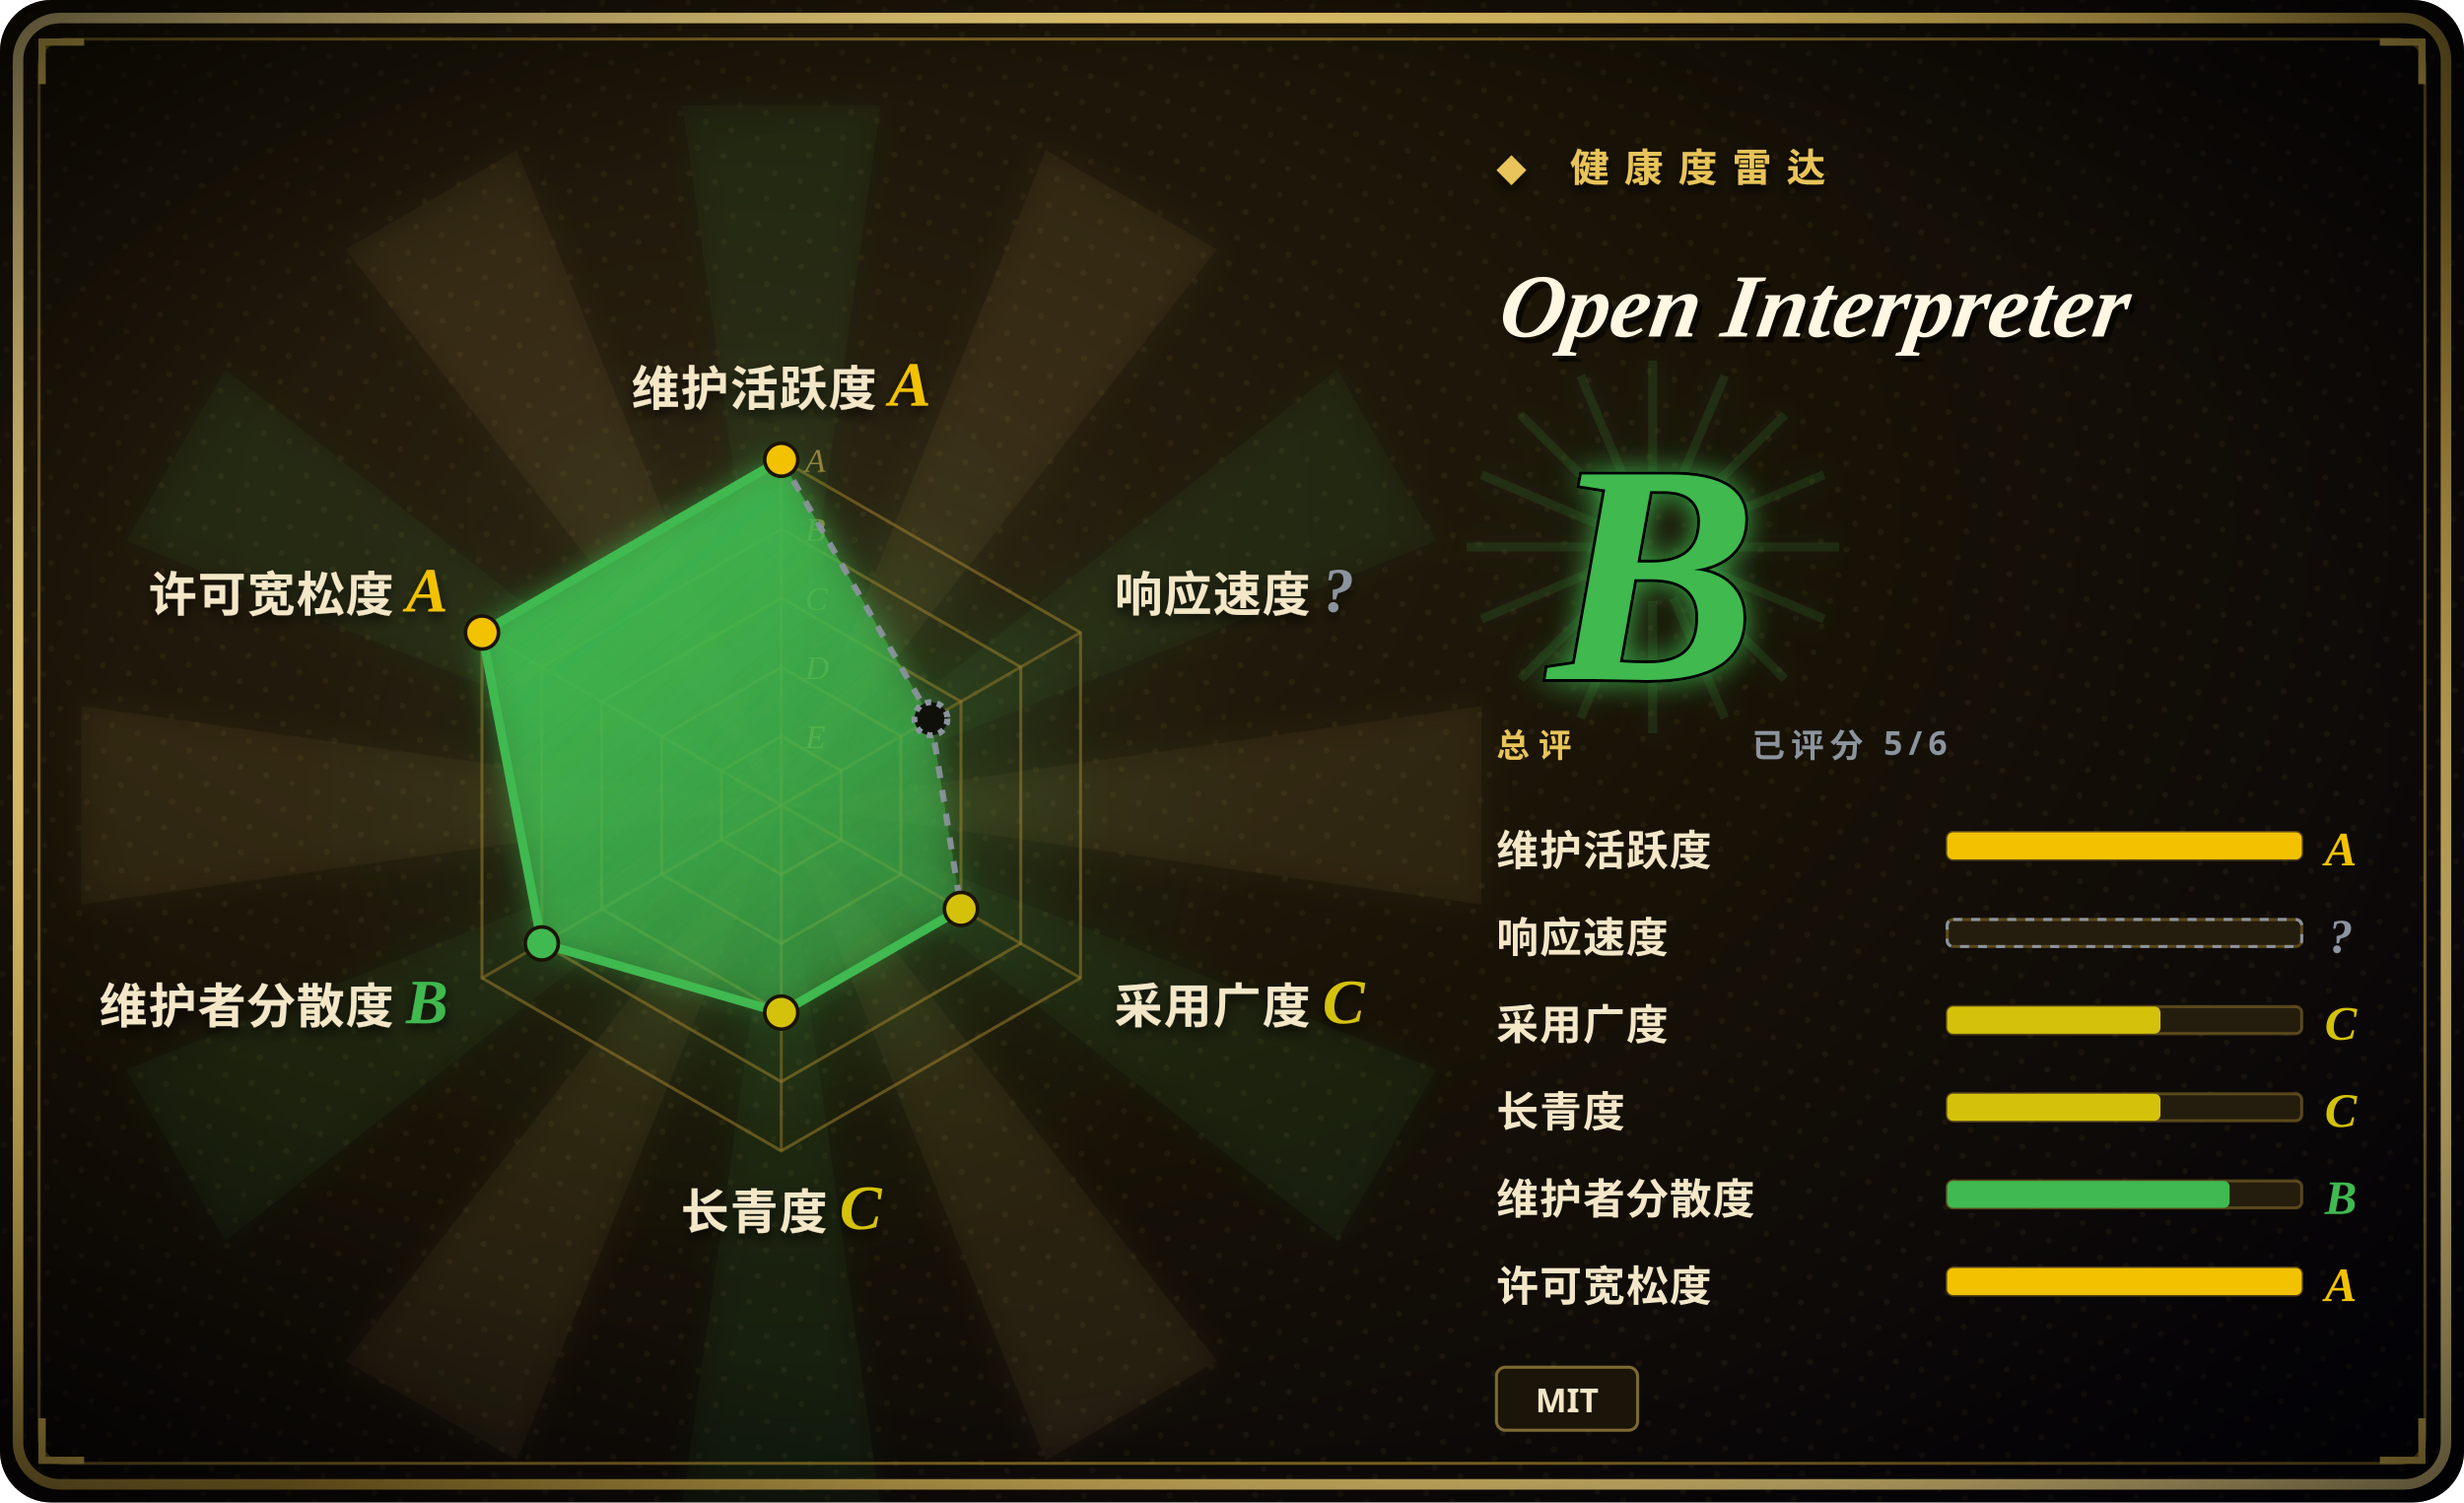
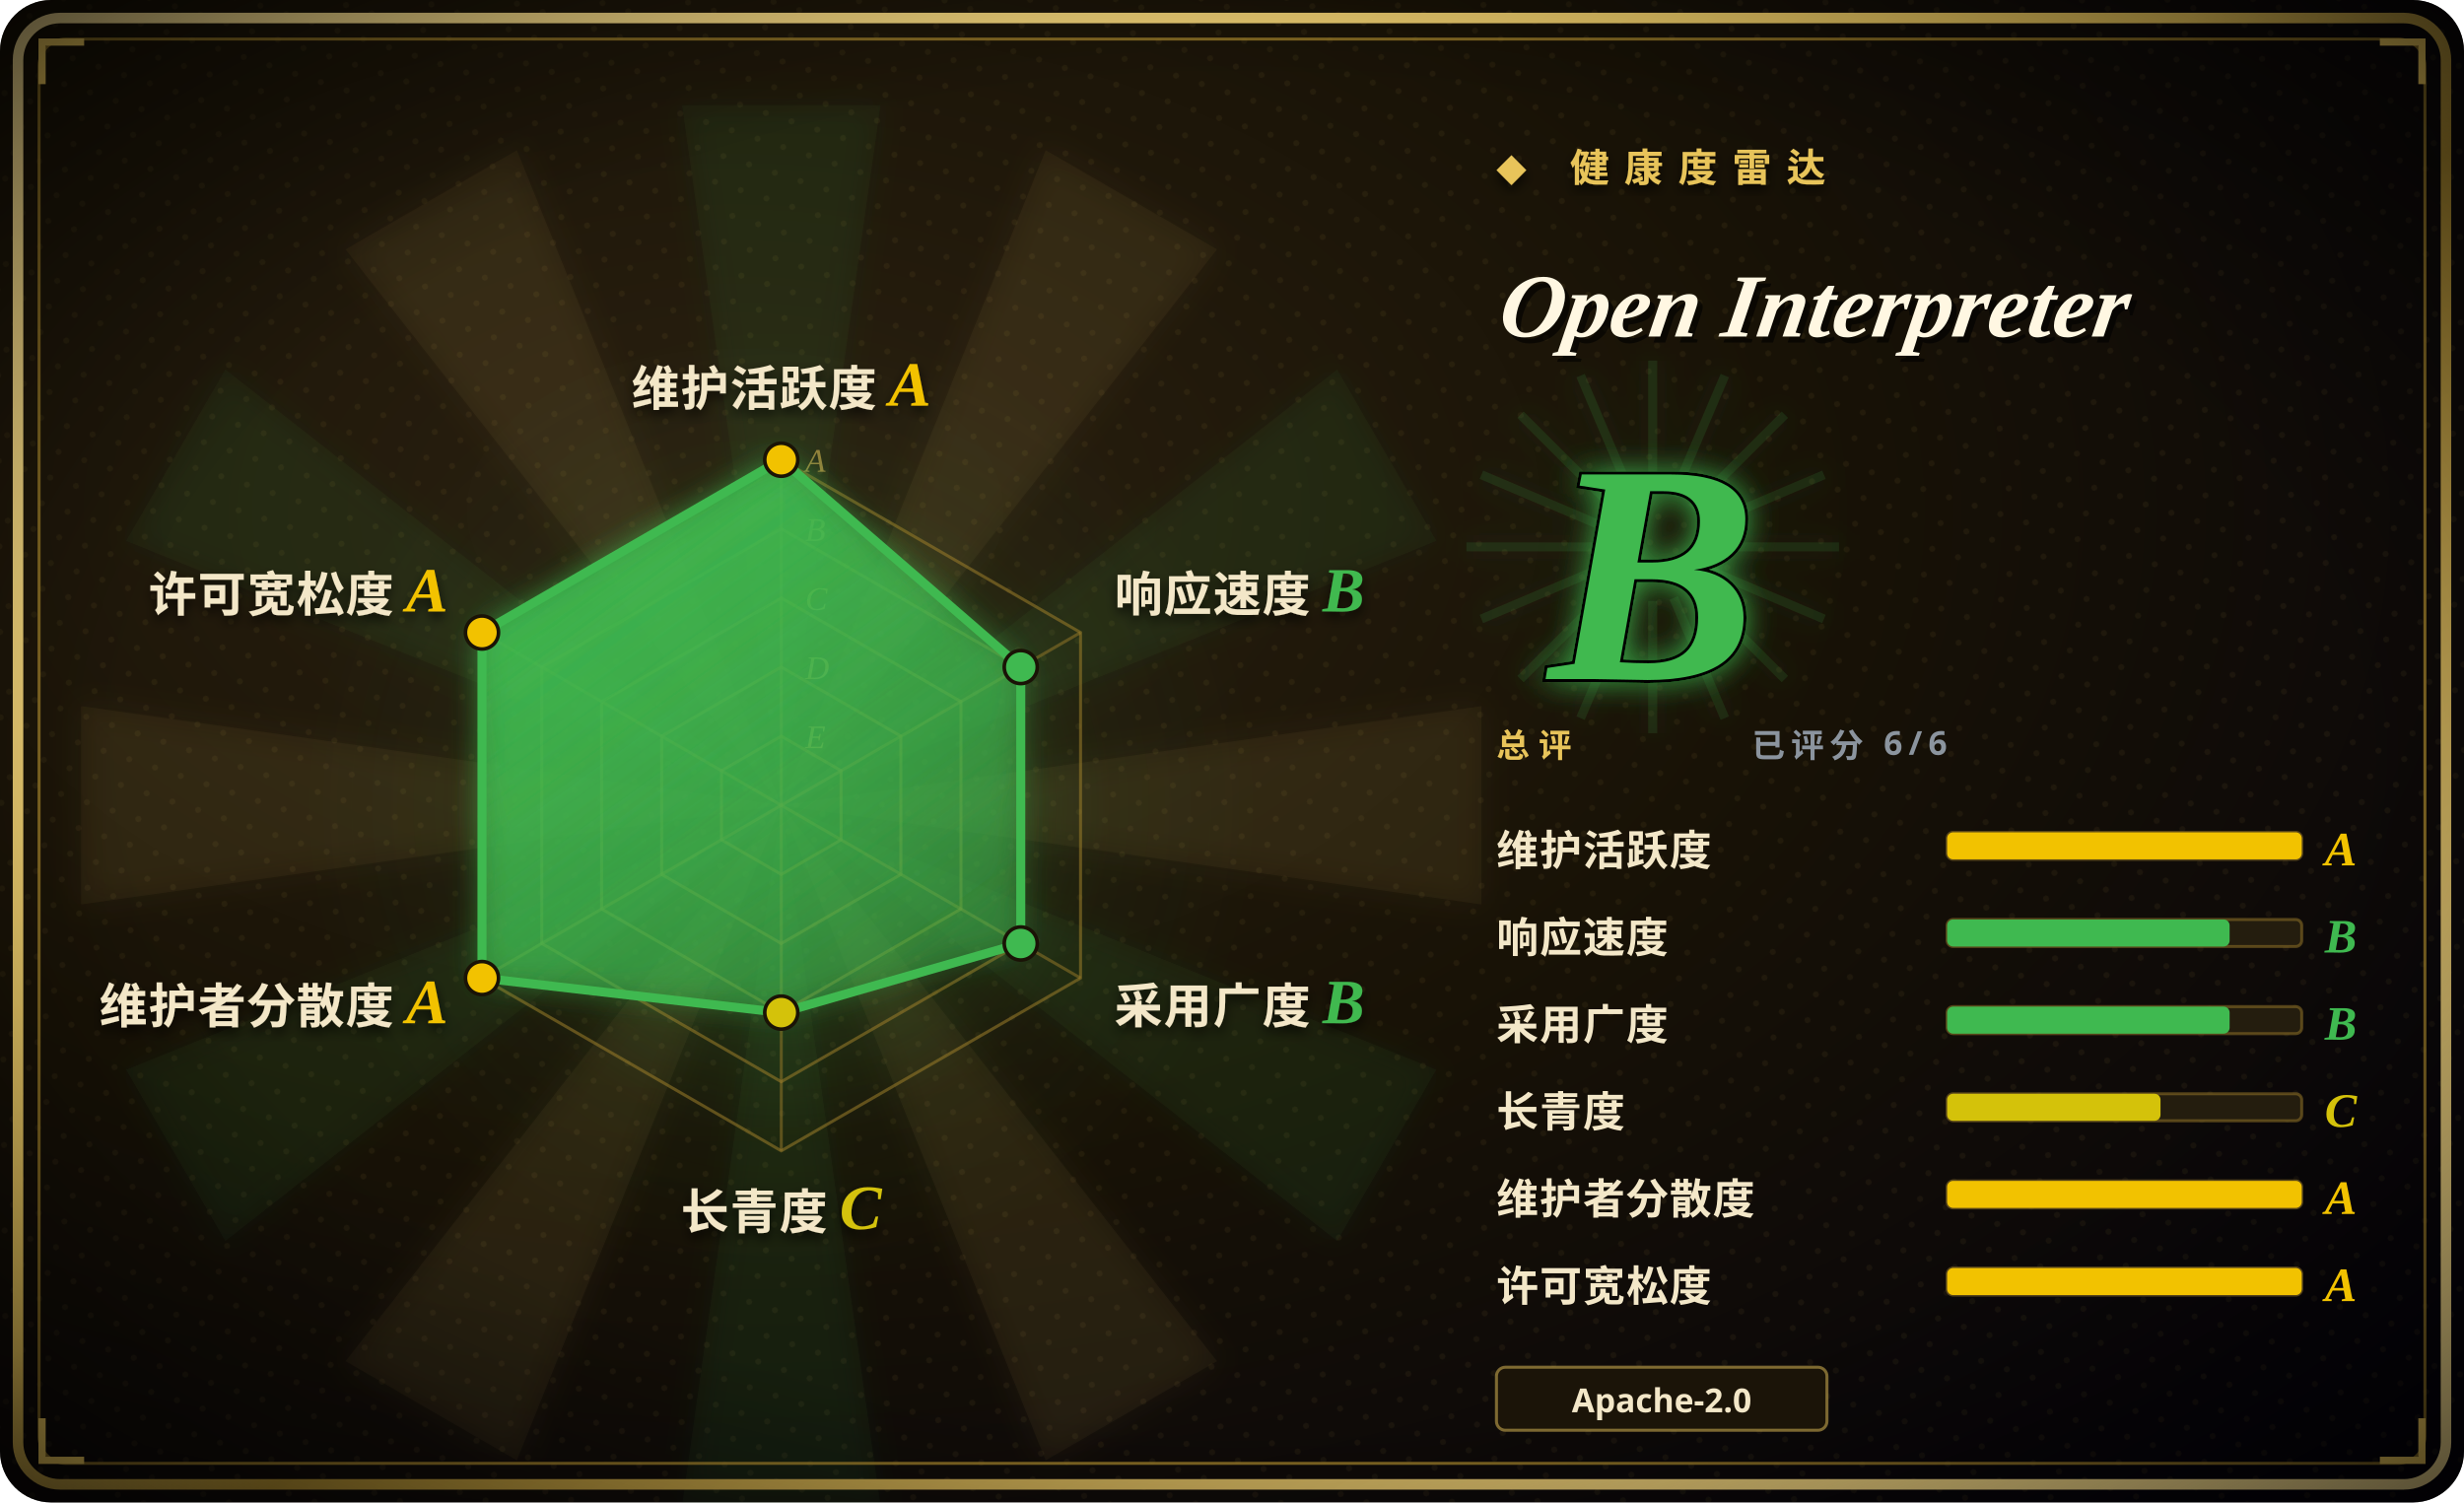
<svg xmlns="http://www.w3.org/2000/svg" width="820" height="500" viewBox="0 0 820 500">
  <defs>
    <radialGradient id="bg" cx="30%" cy="34%" r="90%">
      <stop offset="0%" stop-color="#2a2010" />
      <stop offset="48%" stop-color="#181206" />
      <stop offset="100%" stop-color="#05030a" />
    </radialGradient>
    <radialGradient id="vig" cx="50%" cy="50%" r="72%">
      <stop offset="62%" stop-color="#000000" stop-opacity="0" />
      <stop offset="100%" stop-color="#000000" stop-opacity="0.72" />
    </radialGradient>
    <linearGradient id="frame" x1="0" y1="0" x2="1" y2="1">
      <stop offset="0%" stop-color="#f6dd92" />
      <stop offset="45%" stop-color="#E8C45A" />
      <stop offset="55%" stop-color="#9c7d2a" />
      <stop offset="100%" stop-color="#f6dd92" />
    </linearGradient>
    <linearGradient id="poly" x1="0" y1="0" x2="0.7" y2="1">
      <stop offset="0%" stop-color="#3FB950" stop-opacity="0.92" />
      <stop offset="100%" stop-color="#3FB950" stop-opacity="0.34" />
    </linearGradient>
    <radialGradient id="halo" cx="50%" cy="50%" r="50%">
      <stop offset="0%" stop-color="#3FB950" stop-opacity="0.34" />
      <stop offset="68%" stop-color="#3FB950" stop-opacity="0.04" />
      <stop offset="100%" stop-color="#3FB950" stop-opacity="0" />
    </radialGradient>
    <filter id="glow" x="-60%" y="-60%" width="220%" height="220%">
      <feGaussianBlur stdDeviation="5" result="b" />
      <feMerge>
        <feMergeNode in="b" />
        <feMergeNode in="SourceGraphic" />
      </feMerge>
    </filter>
    <filter id="soft" x="-30%" y="-30%" width="160%" height="160%">
      <feDropShadow dx="0" dy="2" stdDeviation="2" flood-color="#000" flood-opacity="0.7" />
    </filter>
    <pattern id="halftone" width="9" height="9" patternUnits="userSpaceOnUse" patternTransform="rotate(18)">
      <circle cx="2" cy="2" r="1" fill="#E8C45A" fill-opacity="0.06" />
    </pattern>
  </defs>
  <rect width="820" height="500" rx="17" fill="url(#bg)" />
  <rect width="820" height="500" rx="17" fill="url(#halftone)" />
  <g opacity="0.5" filter="url(#glow)">
    <path d="M260,268 L493,235 L493,301 Z" fill="#E8C45A" fill-opacity="0.10" />
    <path d="M260,268 L478,356 L445,413 Z" fill="#3FB950" fill-opacity="0.10" />
    <path d="M260,268 L405,453 L348,486 Z" fill="#E8C45A" fill-opacity="0.10" />
    <path d="M260,268 L293,501 L227,501 Z" fill="#3FB950" fill-opacity="0.10" />
    <path d="M260,268 L172,486 L115,453 Z" fill="#E8C45A" fill-opacity="0.10" />
    <path d="M260,268 L75,413 L42,356 Z" fill="#3FB950" fill-opacity="0.10" />
    <path d="M260,268 L27,301 L27,235 Z" fill="#E8C45A" fill-opacity="0.10" />
    <path d="M260,268 L42,180 L75,123 Z" fill="#3FB950" fill-opacity="0.10" />
    <path d="M260,268 L115,83 L172,50 Z" fill="#E8C45A" fill-opacity="0.10" />
    <path d="M260,268 L227,35 L293,35 Z" fill="#3FB950" fill-opacity="0.10" />
    <path d="M260,268 L348,50 L405,83 Z" fill="#E8C45A" fill-opacity="0.10" />
    <path d="M260,268 L445,123 L478,180 Z" fill="#3FB950" fill-opacity="0.10" />
  </g>
  <circle cx="260" cy="268" r="161" fill="url(#halo)" />
  <rect x="6" y="6" width="808" height="488" rx="14" fill="none" stroke="url(#frame)" stroke-width="3.5" />
  <rect x="13" y="13" width="794" height="474" rx="9" fill="none" stroke="#9c7d2a" stroke-width="1" stroke-opacity="0.8" />
  <path d="M14,28 L14,14 L28,14" fill="none" stroke="#E8C45A" stroke-width="2.4" />
  <path d="M806,28 L806,14 L792,14" fill="none" stroke="#E8C45A" stroke-width="2.4" />
  <path d="M14,472 L14,486 L28,486" fill="none" stroke="#E8C45A" stroke-width="2.4" />
  <path d="M806,472 L806,486 L792,486" fill="none" stroke="#E8C45A" stroke-width="2.4" />
  <rect width="820" height="500" rx="17" fill="url(#vig)" />
  <polygon points="260.0,153.0 359.6,210.5 359.6,325.5 260.0,383.0 160.4,325.5 160.4,210.5" fill="none" stroke="#9c7d2a" stroke-opacity="0.55" stroke-width="1" />
  <polygon points="260.0,176.0 339.7,222.0 339.7,314.0 260.0,360.0 180.3,314.0 180.3,222.0" fill="none" stroke="#9c7d2a" stroke-opacity="0.55" stroke-width="1" />
  <polygon points="260.0,199.0 319.8,233.5 319.8,302.5 260.0,337.0 200.2,302.5 200.2,233.5" fill="none" stroke="#9c7d2a" stroke-opacity="0.55" stroke-width="1" />
  <polygon points="260.0,222.0 299.8,245.0 299.8,291.0 260.0,314.0 220.2,291.0 220.2,245.0" fill="none" stroke="#9c7d2a" stroke-opacity="0.55" stroke-width="1" />
  <polygon points="260.0,245.0 279.9,256.5 279.9,279.5 260.0,291.0 240.1,279.5 240.1,256.5" fill="none" stroke="#9c7d2a" stroke-opacity="0.55" stroke-width="1" />
  <line x1="260" y1="268" x2="260.0" y2="153.0" stroke="#9c7d2a" stroke-opacity="0.5" stroke-width="1" />
  <line x1="260" y1="268" x2="359.6" y2="210.5" stroke="#9c7d2a" stroke-opacity="0.5" stroke-width="1" />
  <line x1="260" y1="268" x2="359.6" y2="325.5" stroke="#9c7d2a" stroke-opacity="0.5" stroke-width="1" />
  <line x1="260" y1="268" x2="260.0" y2="383.0" stroke="#9c7d2a" stroke-opacity="0.5" stroke-width="1" />
  <line x1="260" y1="268" x2="160.4" y2="325.5" stroke="#9c7d2a" stroke-opacity="0.5" stroke-width="1" />
  <line x1="260" y1="268" x2="160.4" y2="210.5" stroke="#9c7d2a" stroke-opacity="0.5" stroke-width="1" />
  <text x="268" y="157.0" font-size="11" font-style="italic" fill="#E8C45A" fill-opacity="0.55" font-family="'Georgia','Times New Roman',serif">A</text>
  <text x="268" y="180.0" font-size="11" font-style="italic" fill="#E8C45A" fill-opacity="0.55" font-family="'Georgia','Times New Roman',serif">B</text>
  <text x="268" y="203.0" font-size="11" font-style="italic" fill="#E8C45A" fill-opacity="0.55" font-family="'Georgia','Times New Roman',serif">C</text>
  <text x="268" y="226.0" font-size="11" font-style="italic" fill="#E8C45A" fill-opacity="0.55" font-family="'Georgia','Times New Roman',serif">D</text>
  <text x="268" y="249.0" font-size="11" font-style="italic" fill="#E8C45A" fill-opacity="0.55" font-family="'Georgia','Times New Roman',serif">E</text>
-   <polygon points="260.0,153.0 309.8,239.2 319.8,302.5 260.0,337.0 180.3,314.0 160.4,210.5" fill="url(#poly)" filter="url(#glow)" />
-   <line x1="260.0" y1="153.0" x2="309.8" y2="239.2" stroke="#8B949E" stroke-width="2" stroke-dasharray="4 4" stroke-opacity="0.92" />
-   <line x1="309.8" y1="239.2" x2="319.8" y2="302.5" stroke="#8B949E" stroke-width="2" stroke-dasharray="4 4" stroke-opacity="0.92" />
-   <line x1="319.8" y1="302.5" x2="260.0" y2="337.0" stroke="#3FB950" stroke-width="3" />
-   <line x1="260.0" y1="337.0" x2="180.3" y2="314.0" stroke="#3FB950" stroke-width="3" />
-   <line x1="180.3" y1="314.0" x2="160.4" y2="210.5" stroke="#3FB950" stroke-width="3" />
+   <polygon points="260.0,153.0 339.7,222.0 339.7,314.0 260.0,337.0 160.4,325.5 160.4,210.5" fill="url(#poly)" filter="url(#glow)" />
+   <line x1="260.0" y1="153.0" x2="339.7" y2="222.0" stroke="#3FB950" stroke-width="3" />
+   <line x1="339.7" y1="222.0" x2="339.7" y2="314.0" stroke="#3FB950" stroke-width="3" />
+   <line x1="339.7" y1="314.0" x2="260.0" y2="337.0" stroke="#3FB950" stroke-width="3" />
+   <line x1="260.0" y1="337.0" x2="160.4" y2="325.5" stroke="#3FB950" stroke-width="3" />
+   <line x1="160.4" y1="325.5" x2="160.4" y2="210.5" stroke="#3FB950" stroke-width="3" />
  <line x1="160.4" y1="210.5" x2="260.0" y2="153.0" stroke="#3FB950" stroke-width="3" />
  <circle cx="260.0" cy="153.0" r="5.5" fill="#F2C200" stroke="#1a1306" stroke-width="1.2" />
-   <circle cx="309.8" cy="239.2" r="5.5" fill="#10100b" stroke="#8B949E" stroke-width="2" stroke-dasharray="2 2" />
-   <circle cx="319.8" cy="302.5" r="5.5" fill="#D4C20A" stroke="#1a1306" stroke-width="1.2" />
+   <circle cx="339.7" cy="222.0" r="5.5" fill="#3FB950" stroke="#1a1306" stroke-width="1.2" />
+   <circle cx="339.7" cy="314.0" r="5.5" fill="#3FB950" stroke="#1a1306" stroke-width="1.2" />
  <circle cx="260.0" cy="337.0" r="5.5" fill="#D4C20A" stroke="#1a1306" stroke-width="1.2" />
-   <circle cx="180.3" cy="314.0" r="5.5" fill="#3FB950" stroke="#1a1306" stroke-width="1.2" />
+   <circle cx="160.4" cy="325.5" r="5.5" fill="#F2C200" stroke="#1a1306" stroke-width="1.2" />
  <circle cx="160.4" cy="210.5" r="5.5" fill="#F2C200" stroke="#1a1306" stroke-width="1.2" />
  <text x="260.0" y="135.0" font-size="16" font-weight="900" fill="#f3e7c8" text-anchor="middle" font-family="'PingFang SC','Hiragino Sans GB','Heiti SC','Microsoft YaHei',sans-serif" letter-spacing="0.4" filter="url(#soft)">维护活跃度 <tspan fill="#F2C200" font-family="'Georgia','Times New Roman',serif" font-style="italic" font-size="21">A</tspan>
  </text>
-   <text x="370.9" y="203.5" font-size="16" font-weight="900" fill="#f3e7c8" text-anchor="start" font-family="'PingFang SC','Hiragino Sans GB','Heiti SC','Microsoft YaHei',sans-serif" letter-spacing="0.4" filter="url(#soft)">响应速度 <tspan fill="#8B949E" font-family="'Georgia','Times New Roman',serif" font-style="italic" font-size="21">?</tspan>
+   <text x="370.9" y="203.5" font-size="16" font-weight="900" fill="#f3e7c8" text-anchor="start" font-family="'PingFang SC','Hiragino Sans GB','Heiti SC','Microsoft YaHei',sans-serif" letter-spacing="0.4" filter="url(#soft)">响应速度 <tspan fill="#3FB950" font-family="'Georgia','Times New Roman',serif" font-style="italic" font-size="21">B</tspan>
  </text>
-   <text x="370.9" y="340.5" font-size="16" font-weight="900" fill="#f3e7c8" text-anchor="start" font-family="'PingFang SC','Hiragino Sans GB','Heiti SC','Microsoft YaHei',sans-serif" letter-spacing="0.4" filter="url(#soft)">采用广度 <tspan fill="#D4C20A" font-family="'Georgia','Times New Roman',serif" font-style="italic" font-size="21">C</tspan>
+   <text x="370.9" y="340.5" font-size="16" font-weight="900" fill="#f3e7c8" text-anchor="start" font-family="'PingFang SC','Hiragino Sans GB','Heiti SC','Microsoft YaHei',sans-serif" letter-spacing="0.4" filter="url(#soft)">采用广度 <tspan fill="#3FB950" font-family="'Georgia','Times New Roman',serif" font-style="italic" font-size="21">B</tspan>
  </text>
  <text x="260.0" y="409.0" font-size="16" font-weight="900" fill="#f3e7c8" text-anchor="middle" font-family="'PingFang SC','Hiragino Sans GB','Heiti SC','Microsoft YaHei',sans-serif" letter-spacing="0.4" filter="url(#soft)">长青度 <tspan fill="#D4C20A" font-family="'Georgia','Times New Roman',serif" font-style="italic" font-size="21">C</tspan>
  </text>
-   <text x="149.1" y="340.5" font-size="16" font-weight="900" fill="#f3e7c8" text-anchor="end" font-family="'PingFang SC','Hiragino Sans GB','Heiti SC','Microsoft YaHei',sans-serif" letter-spacing="0.4" filter="url(#soft)">维护者分散度 <tspan fill="#3FB950" font-family="'Georgia','Times New Roman',serif" font-style="italic" font-size="21">B</tspan>
+   <text x="149.1" y="340.5" font-size="16" font-weight="900" fill="#f3e7c8" text-anchor="end" font-family="'PingFang SC','Hiragino Sans GB','Heiti SC','Microsoft YaHei',sans-serif" letter-spacing="0.4" filter="url(#soft)">维护者分散度 <tspan fill="#F2C200" font-family="'Georgia','Times New Roman',serif" font-style="italic" font-size="21">A</tspan>
  </text>
  <text x="149.1" y="203.5" font-size="16" font-weight="900" fill="#f3e7c8" text-anchor="end" font-family="'PingFang SC','Hiragino Sans GB','Heiti SC','Microsoft YaHei',sans-serif" letter-spacing="0.4" filter="url(#soft)">许可宽松度 <tspan fill="#F2C200" font-family="'Georgia','Times New Roman',serif" font-style="italic" font-size="21">A</tspan>
  </text>
  <text x="498" y="60" font-size="13" letter-spacing="5" fill="#E8C45A" font-weight="900" font-family="'PingFang SC','Hiragino Sans GB','Heiti SC','Microsoft YaHei',sans-serif" filter="url(#soft)">◆ 健康度雷达</text>
  <g transform="translate(498,112) skewX(-9)">
    <text x="2" y="2" font-size="30" font-weight="900" font-style="italic" fill="#000" fill-opacity="0.6" font-family="'Georgia','Times New Roman',serif">Open Interpreter</text>
    <text x="0" y="0" font-size="30" font-weight="900" font-style="italic" fill="#fff7e2" font-family="'Georgia','Times New Roman',serif">Open Interpreter</text>
  </g>
  <line x1="498" y1="124" x2="648" y2="124" stroke="url(#frame)" stroke-width="2" />
  <g opacity="0.85" filter="url(#glow)">
    <line x1="568" y1="182" x2="612" y2="182" stroke="#3FB950" stroke-opacity="0.16" stroke-width="3" />
    <line x1="567" y1="189" x2="607" y2="206" stroke="#3FB950" stroke-opacity="0.16" stroke-width="3" />
    <line x1="563" y1="195" x2="594" y2="226" stroke="#3FB950" stroke-opacity="0.16" stroke-width="3" />
    <line x1="557" y1="199" x2="574" y2="239" stroke="#3FB950" stroke-opacity="0.16" stroke-width="3" />
    <line x1="550" y1="200" x2="550" y2="244" stroke="#3FB950" stroke-opacity="0.16" stroke-width="3" />
    <line x1="543" y1="199" x2="526" y2="239" stroke="#3FB950" stroke-opacity="0.16" stroke-width="3" />
    <line x1="537" y1="195" x2="506" y2="226" stroke="#3FB950" stroke-opacity="0.16" stroke-width="3" />
    <line x1="533" y1="189" x2="493" y2="206" stroke="#3FB950" stroke-opacity="0.16" stroke-width="3" />
    <line x1="532" y1="182" x2="488" y2="182" stroke="#3FB950" stroke-opacity="0.16" stroke-width="3" />
    <line x1="533" y1="175" x2="493" y2="158" stroke="#3FB950" stroke-opacity="0.16" stroke-width="3" />
    <line x1="537" y1="169" x2="506" y2="138" stroke="#3FB950" stroke-opacity="0.16" stroke-width="3" />
    <line x1="543" y1="165" x2="526" y2="125" stroke="#3FB950" stroke-opacity="0.16" stroke-width="3" />
    <line x1="550" y1="164" x2="550" y2="120" stroke="#3FB950" stroke-opacity="0.16" stroke-width="3" />
    <line x1="557" y1="165" x2="574" y2="125" stroke="#3FB950" stroke-opacity="0.16" stroke-width="3" />
    <line x1="563" y1="169" x2="594" y2="138" stroke="#3FB950" stroke-opacity="0.16" stroke-width="3" />
    <line x1="567" y1="175" x2="607" y2="158" stroke="#3FB950" stroke-opacity="0.16" stroke-width="3" />
  </g>
  <text x="550" y="226" font-size="104" font-weight="900" font-style="italic" text-anchor="middle" fill="#3FB950" stroke="#000" stroke-width="2" paint-order="stroke" font-family="'Georgia','Times New Roman',serif" filter="url(#glow)">B</text>
  <text x="498" y="252" font-size="11" letter-spacing="3" fill="#E8C45A" font-family="'PingFang SC','Hiragino Sans GB','Heiti SC','Microsoft YaHei',sans-serif" font-weight="900">总评</text>
-   <text x="648" y="252" font-size="11" letter-spacing="2" fill="#8B949E" font-family="'PingFang SC','Hiragino Sans GB','Heiti SC','Microsoft YaHei',sans-serif" font-weight="900" text-anchor="end">已评分 5/6</text>
+   <text x="648" y="252" font-size="11" letter-spacing="2" fill="#8B949E" font-family="'PingFang SC','Hiragino Sans GB','Heiti SC','Microsoft YaHei',sans-serif" font-weight="900" text-anchor="end">已评分 6/6</text>
  <text x="498" y="288" font-size="14" font-weight="900" fill="#f3e7c8" font-family="'PingFang SC','Hiragino Sans GB','Heiti SC','Microsoft YaHei',sans-serif" letter-spacing="0.4">维护活跃度</text>
  <rect x="648" y="277" width="118" height="9" rx="2" fill="#241d0e" stroke="#9c7d2a" stroke-opacity="0.5" />
  <rect x="648" y="277" width="118" height="9" rx="2" fill="#F2C200" />
  <text x="779" y="288" font-size="16" font-weight="900" font-style="italic" fill="#F2C200" font-family="'Georgia','Times New Roman',serif" text-anchor="middle">A</text>
  <text x="498" y="317" font-size="14" font-weight="900" fill="#f3e7c8" font-family="'PingFang SC','Hiragino Sans GB','Heiti SC','Microsoft YaHei',sans-serif" letter-spacing="0.4">响应速度</text>
  <rect x="648" y="306" width="118" height="9" rx="2" fill="#241d0e" stroke="#9c7d2a" stroke-opacity="0.5" />
-   <rect x="648" y="306" width="118" height="9" rx="2" fill="none" stroke="#8B949E" stroke-dasharray="3 3" />
-   <text x="779" y="317" font-size="16" font-weight="900" font-style="italic" fill="#8B949E" font-family="'Georgia','Times New Roman',serif" text-anchor="middle">?</text>
+   <rect x="648" y="306" width="94" height="9" rx="2" fill="#3FB950" />
+   <text x="779" y="317" font-size="16" font-weight="900" font-style="italic" fill="#3FB950" font-family="'Georgia','Times New Roman',serif" text-anchor="middle">B</text>
  <text x="498" y="346" font-size="14" font-weight="900" fill="#f3e7c8" font-family="'PingFang SC','Hiragino Sans GB','Heiti SC','Microsoft YaHei',sans-serif" letter-spacing="0.4">采用广度</text>
  <rect x="648" y="335" width="118" height="9" rx="2" fill="#241d0e" stroke="#9c7d2a" stroke-opacity="0.5" />
-   <rect x="648" y="335" width="71" height="9" rx="2" fill="#D4C20A" />
-   <text x="779" y="346" font-size="16" font-weight="900" font-style="italic" fill="#D4C20A" font-family="'Georgia','Times New Roman',serif" text-anchor="middle">C</text>
+   <rect x="648" y="335" width="94" height="9" rx="2" fill="#3FB950" />
+   <text x="779" y="346" font-size="16" font-weight="900" font-style="italic" fill="#3FB950" font-family="'Georgia','Times New Roman',serif" text-anchor="middle">B</text>
  <text x="498" y="375" font-size="14" font-weight="900" fill="#f3e7c8" font-family="'PingFang SC','Hiragino Sans GB','Heiti SC','Microsoft YaHei',sans-serif" letter-spacing="0.4">长青度</text>
  <rect x="648" y="364" width="118" height="9" rx="2" fill="#241d0e" stroke="#9c7d2a" stroke-opacity="0.5" />
  <rect x="648" y="364" width="71" height="9" rx="2" fill="#D4C20A" />
  <text x="779" y="375" font-size="16" font-weight="900" font-style="italic" fill="#D4C20A" font-family="'Georgia','Times New Roman',serif" text-anchor="middle">C</text>
  <text x="498" y="404" font-size="14" font-weight="900" fill="#f3e7c8" font-family="'PingFang SC','Hiragino Sans GB','Heiti SC','Microsoft YaHei',sans-serif" letter-spacing="0.4">维护者分散度</text>
  <rect x="648" y="393" width="118" height="9" rx="2" fill="#241d0e" stroke="#9c7d2a" stroke-opacity="0.5" />
-   <rect x="648" y="393" width="94" height="9" rx="2" fill="#3FB950" />
-   <text x="779" y="404" font-size="16" font-weight="900" font-style="italic" fill="#3FB950" font-family="'Georgia','Times New Roman',serif" text-anchor="middle">B</text>
+   <rect x="648" y="393" width="118" height="9" rx="2" fill="#F2C200" />
+   <text x="779" y="404" font-size="16" font-weight="900" font-style="italic" fill="#F2C200" font-family="'Georgia','Times New Roman',serif" text-anchor="middle">A</text>
  <text x="498" y="433" font-size="14" font-weight="900" fill="#f3e7c8" font-family="'PingFang SC','Hiragino Sans GB','Heiti SC','Microsoft YaHei',sans-serif" letter-spacing="0.4">许可宽松度</text>
  <rect x="648" y="422" width="118" height="9" rx="2" fill="#241d0e" stroke="#9c7d2a" stroke-opacity="0.5" />
  <rect x="648" y="422" width="118" height="9" rx="2" fill="#F2C200" />
  <text x="779" y="433" font-size="16" font-weight="900" font-style="italic" fill="#F2C200" font-family="'Georgia','Times New Roman',serif" text-anchor="middle">A</text>
-   <rect x="498" y="455" width="47" height="21" rx="3" fill="#1b1408" stroke="#E8C45A" stroke-opacity="0.5" />
-   <text x="521.5" y="470" font-size="11" font-weight="700" fill="#f3e7c8" text-anchor="middle" font-family="'PingFang SC','Hiragino Sans GB','Heiti SC','Microsoft YaHei',sans-serif">MIT</text>
+   <rect x="498" y="455" width="110" height="21" rx="3" fill="#1b1408" stroke="#E8C45A" stroke-opacity="0.5" />
+   <text x="553.0" y="470" font-size="11" font-weight="700" fill="#f3e7c8" text-anchor="middle" font-family="'PingFang SC','Hiragino Sans GB','Heiti SC','Microsoft YaHei',sans-serif">Apache-2.0</text>
</svg>
